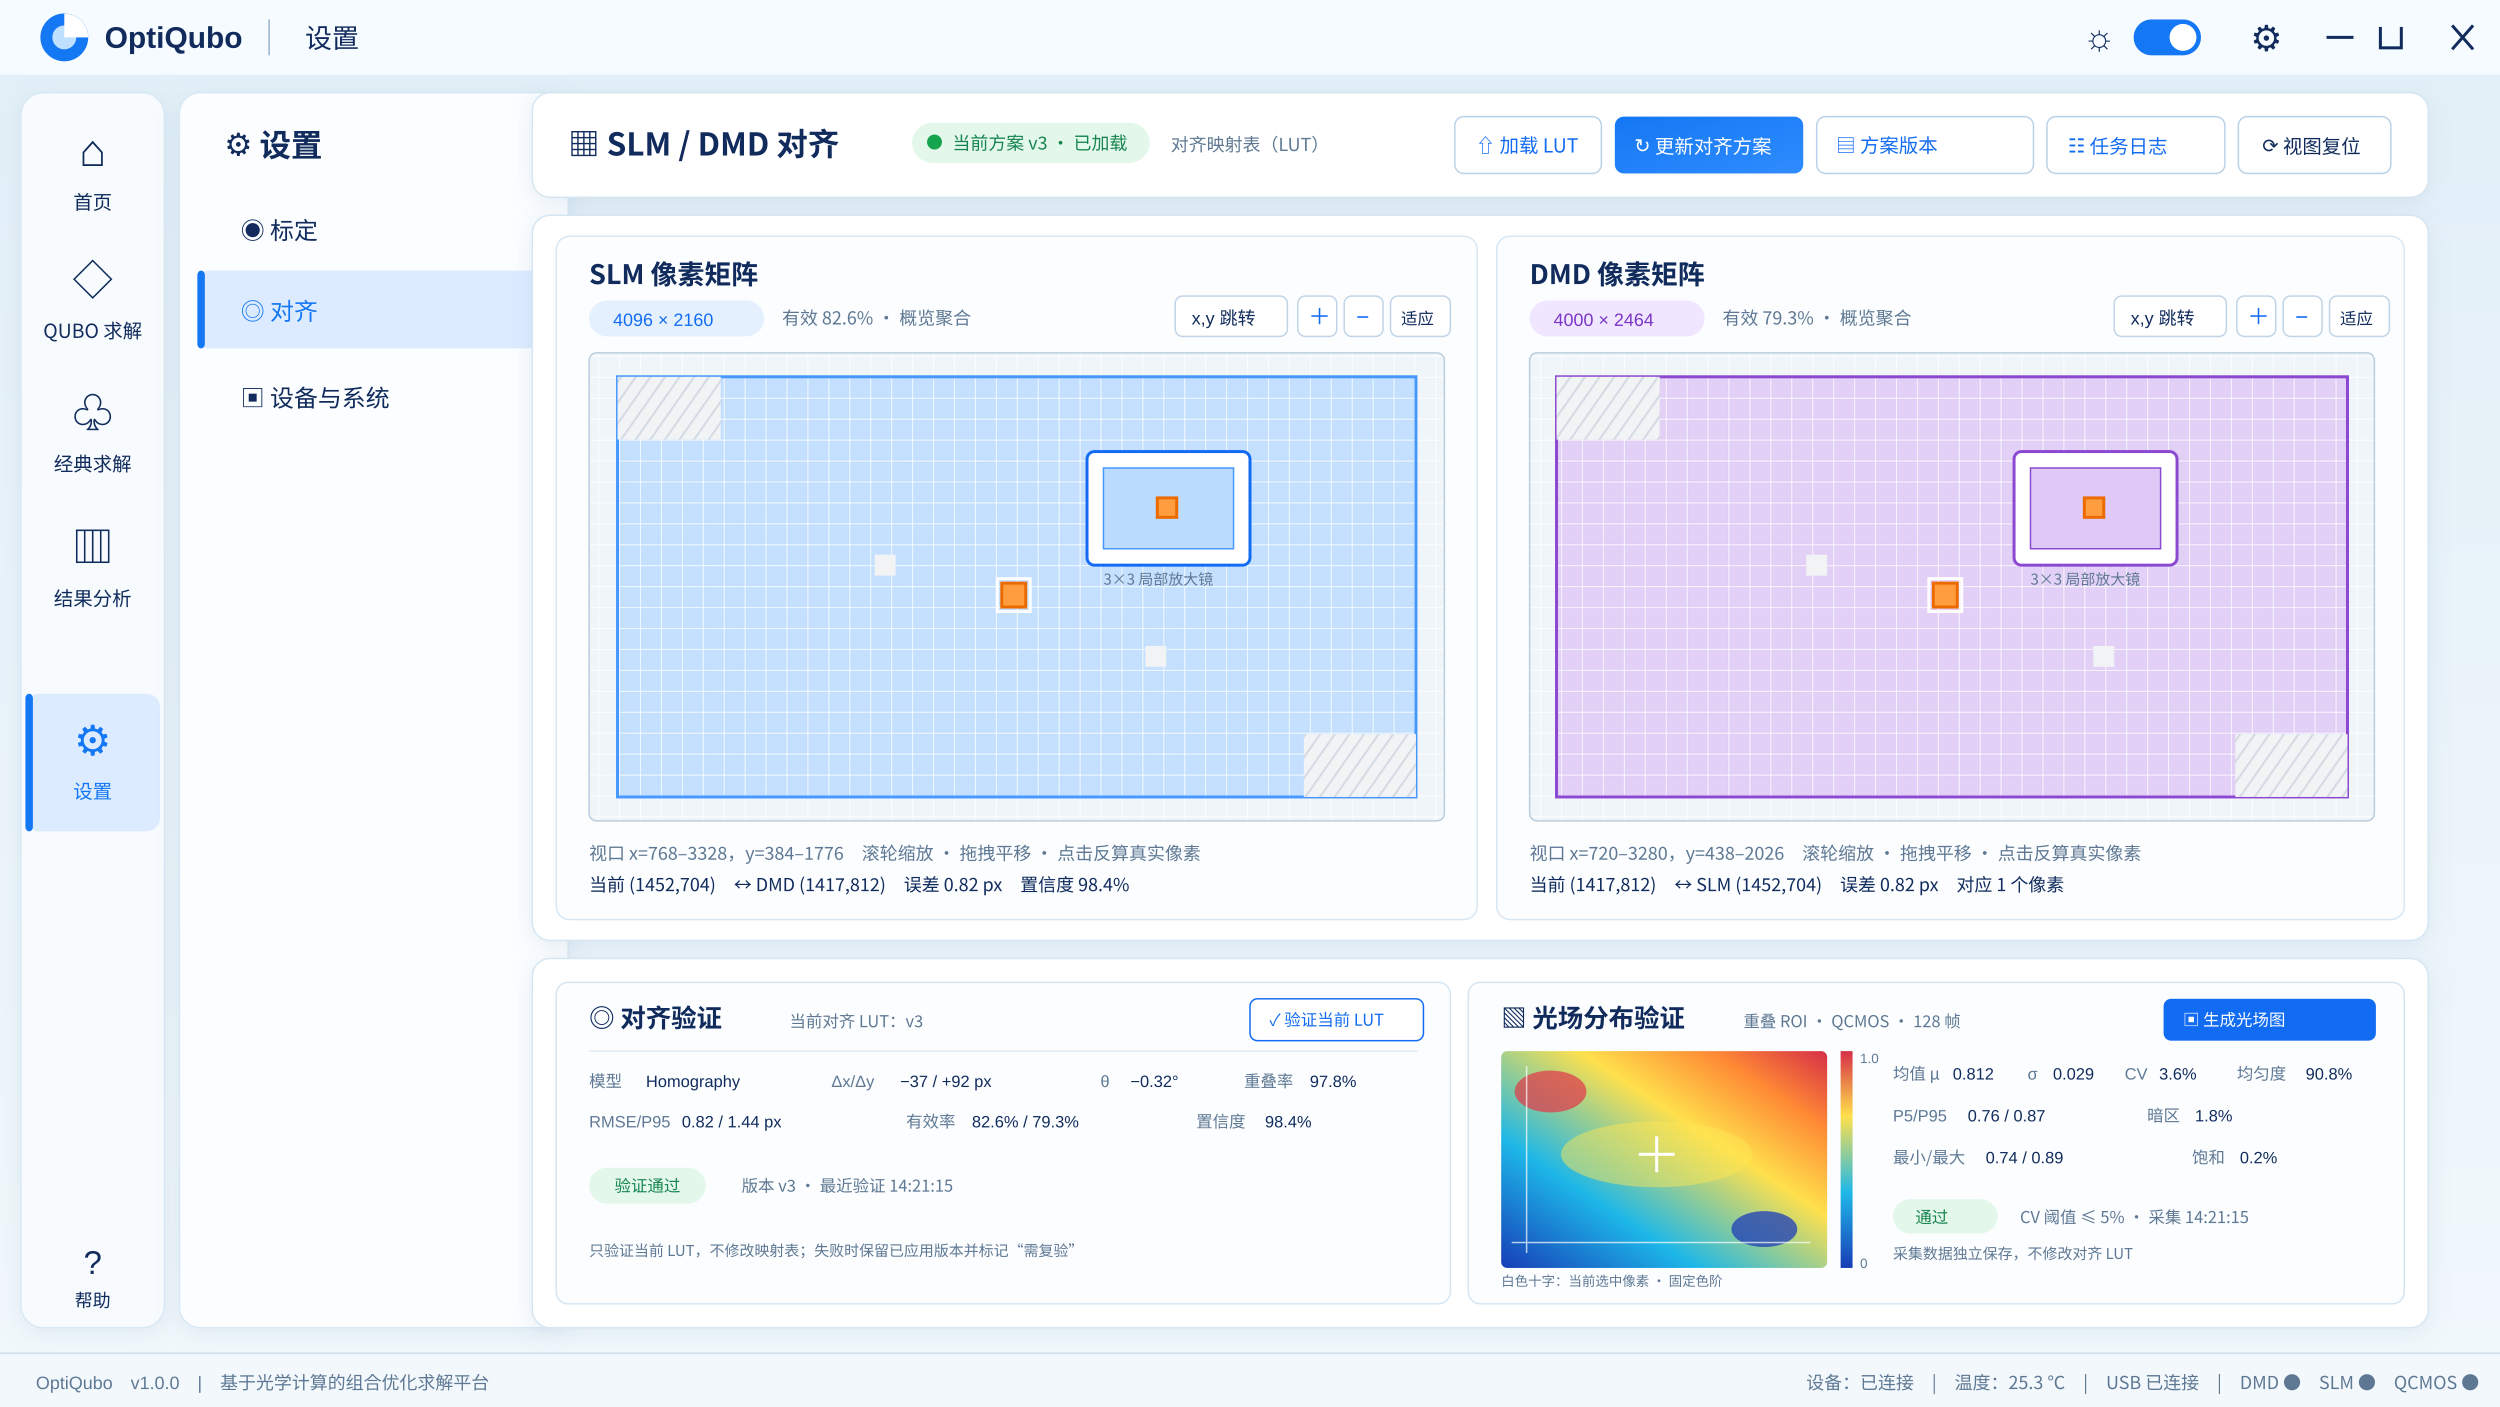
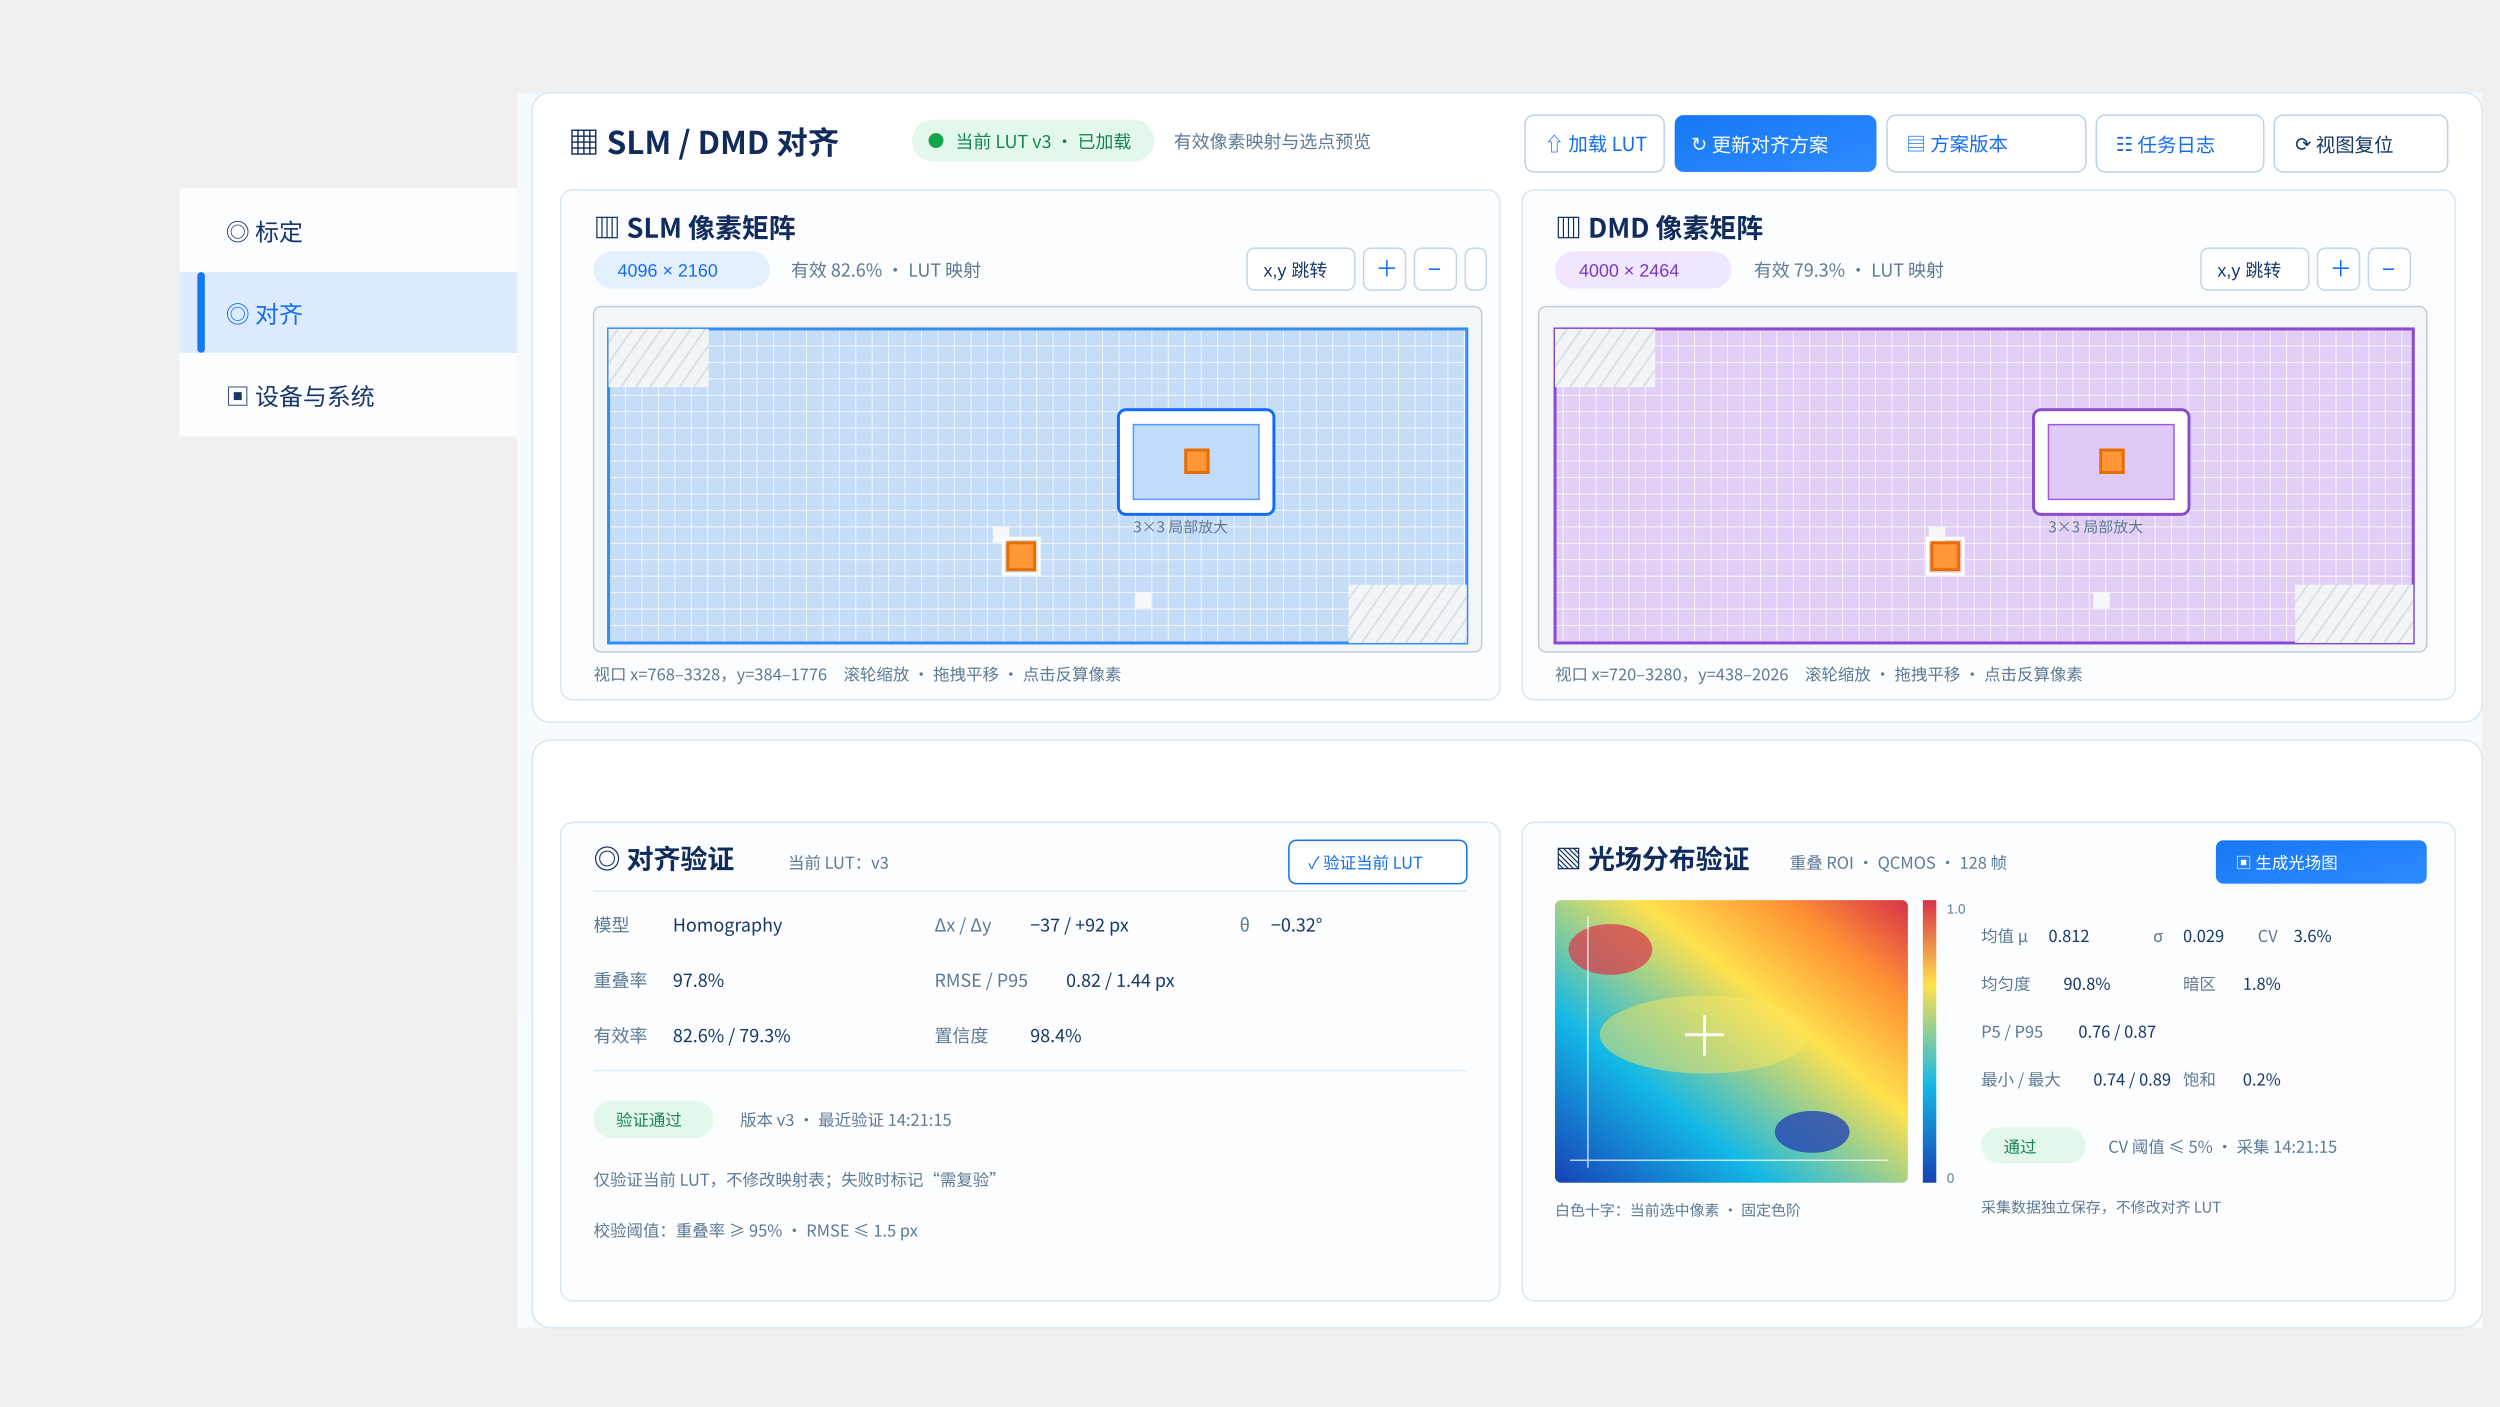
<svg xmlns="http://www.w3.org/2000/svg" width="1672" height="941" viewBox="0 0 1672 941">
  <defs>
-     <linearGradient id="page" x1="0" y1="0" x2="0" y2="1">
-       <stop offset="0" stop-color="#e2eff8" />
-       <stop offset="1" stop-color="#f2f8fc" />
+     <linearGradient id="mainBg" x1="0" y1="0" x2="0" y2="1">
+       <stop offset="0" stop-color="#f4faff" />
+       <stop offset="1" stop-color="#f8fcff" />
    </linearGradient>
-     <linearGradient id="primary" x1="0" y1="0" x2="1" y2="1">
-       <stop stop-color="#1477f3" />
-       <stop offset="1" stop-color="#2f8cff" />
+     <linearGradient id="blueBtn" x1="0" y1="0" x2="1" y2="1">
+       <stop offset="0" stop-color="#1778f4" />
+       <stop offset="1" stop-color="#2d8bff" />
    </linearGradient>
    <linearGradient id="heat" x1="0" y1="1" x2="1" y2="0">
-       <stop offset="0" stop-color="#173db7" />
-       <stop offset=".3" stop-color="#1db7e8" />
-       <stop offset=".62" stop-color="#ffe04c" />
-       <stop offset=".82" stop-color="#ff8a34" />
-       <stop offset="1" stop-color="#d62f47" />
+       <stop offset="0" stop-color="#1641b7" />
+       <stop offset=".30" stop-color="#13b8e6" />
+       <stop offset=".62" stop-color="#ffe14d" />
+       <stop offset=".82" stop-color="#ff9234" />
+       <stop offset="1" stop-color="#d83249" />
    </linearGradient>
-     <linearGradient id="bar" x1="0" y1="1" x2="0" y2="0">
-       <stop stop-color="#173db7" />
-       <stop offset=".35" stop-color="#20b8e9" />
-       <stop offset=".7" stop-color="#ffe04c" />
-       <stop offset="1" stop-color="#d62f47" />
+     <linearGradient id="heatBar" x1="0" y1="1" x2="0" y2="0">
+       <stop offset="0" stop-color="#1641b7" />
+       <stop offset=".35" stop-color="#16b9e5" />
+       <stop offset=".70" stop-color="#ffe14d" />
+       <stop offset="1" stop-color="#d83249" />
    </linearGradient>
-     <pattern id="grid" width="14" height="14" patternUnits="userSpaceOnUse">
-       <rect width="14" height="14" fill="#f0f5f9" />
-       <path d="M14 0H0V14" fill="none" stroke="#fff" stroke-width="1" />
+     <pattern id="slmGrid" width="11" height="11" patternUnits="userSpaceOnUse">
+       <rect width="11" height="11" fill="#c6ddf8" />
+       <path d="M11 0H0V11" fill="none" stroke="#f8fcff" stroke-width="1" />
    </pattern>
-     <pattern id="slmMask" width="14" height="14" patternUnits="userSpaceOnUse">
-       <rect width="14" height="14" fill="#bcdcff" />
-       <path d="M14 0H0V14" fill="none" stroke="#fff" stroke-width="1" />
-     </pattern>
-     <pattern id="dmdMask" width="14" height="14" patternUnits="userSpaceOnUse">
-       <rect width="14" height="14" fill="#dfc9f6" />
-       <path d="M14 0H0V14" fill="none" stroke="#fff" stroke-width="1" />
+     <pattern id="dmdGrid" width="11" height="11" patternUnits="userSpaceOnUse">
+       <rect width="11" height="11" fill="#e2cff5" />
+       <path d="M11 0H0V11" fill="none" stroke="#fffaff" stroke-width="1" />
    </pattern>
    <pattern id="invalid" width="8" height="8" patternUnits="userSpaceOnUse" patternTransform="rotate(35)">
-       <rect width="8" height="8" fill="#f1f3f5" />
-       <path d="M0 0V8" stroke="#d6dde5" stroke-width="3" />
+       <rect width="8" height="8" fill="#f2f4f6" />
+       <path d="M0 0V8" stroke="#d7dfe7" stroke-width="2.5" />
    </pattern>
-     <filter id="shadow" x="-15%" y="-15%" width="130%" height="140%">
-       <feDropShadow dx="0" dy="3" stdDeviation="7" flood-color="#89a9c3" flood-opacity=".18" />
-     </filter>
+     <clipPath id="sideClip">
+       <rect x="120" y="62" width="226" height="826" rx="13" />
+     </clipPath>
+     <clipPath id="slmClip">
+       <rect x="407" y="220" width="574" height="210" rx="2" />
+     </clipPath>
+     <clipPath id="dmdClip">
+       <rect x="1040" y="220" width="574" height="210" rx="2" />
+     </clipPath>
  </defs>
-   <rect width="1672" height="941" fill="url(#page)" />
-   <rect x="0" y="0" width="1672" height="50" fill="#f6fbff" />
-   <circle cx="43" cy="25" r="16" fill="#1477f3" />
-   <circle cx="43" cy="25" r="8" fill="#bfe1ff" />
-   <path d="M43 9A16 16 0 0 1 59 25H43Z" fill="#fff" />
-   <text x="70" y="32" font-family="Arial,sans-serif" font-size="20" font-weight="700" fill="#102b5c">OptiQubo</text>
-   <path d="M180 13v24" stroke="#9bb4cc" />
-   <text x="204" y="32" font-family="Arial,'Noto Sans SC Thin',sans-serif" font-size="18" fill="#102b5c">设置</text>
-   <text x="1393" y="33" font-family="Arial,sans-serif" font-size="24" fill="#102b5c">☼</text>
-   <rect x="1427" y="13" width="45" height="24" rx="12" fill="#1477f3" />
-   <circle cx="1460" cy="25" r="9" fill="#fff" />
-   <text x="1505" y="34" font-family="Arial,sans-serif" font-size="24" fill="#102b5c">⚙</text>
-   <path d="M1556 25h18M1592 18v14h14V18M1640 17l14 16M1654 17l-14 16" stroke="#102b5c" stroke-width="2" fill="none" />
-   <rect x="14" y="62" width="96" height="826" rx="15" fill="#f7fbfe" stroke="#d8e8f4" filter="url(#shadow)" />
-   <g font-family="'Noto Sans SC Thin','Microsoft YaHei','Noto Sans CJK SC',Arial,sans-serif" text-anchor="middle" fill="#102b5c">
-     <text x="62" y="111" font-size="30">⌂</text>
-     <text x="62" y="140" font-size="13">首页</text>
-     <text x="62" y="197" font-size="27">◇</text>
-     <text x="62" y="226" font-size="13">QUBO 求解</text>
-     <text x="62" y="286" font-size="28">♧</text>
-     <text x="62" y="315" font-size="13">经典求解</text>
-     <text x="62" y="376" font-size="28">▥</text>
-     <text x="62" y="405" font-size="13">结果分析</text>
+   <rect x="346" y="62" width="1314" height="826" fill="url(#mainBg)" />
+   <g clip-path="url(#sideClip)" font-family="'Noto Sans SC Thin','Microsoft YaHei','Noto Sans CJK SC',Arial,sans-serif">
+     <rect x="120" y="126" width="226" height="56" fill="#fbfdff" />
+     <text x="151" y="161" font-size="16" fill="#173768">◎  标定</text>
+     <rect x="120" y="182" width="226" height="54" fill="#dcebff" />
+     <rect x="132" y="182" width="5" height="54" rx="2.5" fill="#1477f3" />
+     <text x="151" y="216" font-size="16" fill="#126cf3">◎  对齐</text>
+     <rect x="120" y="236" width="226" height="56" fill="#fbfdff" />
+     <text x="151" y="271" font-size="16" fill="#173768">▣  设备与系统</text>
  </g>
-   <rect x="17" y="464" width="90" height="92" rx="9" fill="#dcebff" />
-   <rect x="17" y="464" width="5" height="92" rx="3" fill="#1477f3" />
-   <text x="62" y="505" text-anchor="middle" font-family="Arial,sans-serif" font-size="28" fill="#1477f3">⚙</text>
-   <text x="62" y="534" text-anchor="middle" font-family="'Noto Sans SC Thin','Microsoft YaHei','Noto Sans CJK SC',Arial,sans-serif" font-size="13" fill="#1477f3">设置</text>
-   <text x="62" y="852" text-anchor="middle" font-family="Arial,sans-serif" font-size="22" fill="#102b5c">?</text>
-   <text x="62" y="874" text-anchor="middle" font-family="'Noto Sans SC Thin','Microsoft YaHei','Noto Sans CJK SC',Arial,sans-serif" font-size="12" fill="#102b5c">帮助</text>
-   <rect x="120" y="62" width="260" height="826" rx="14" fill="#fbfdff" stroke="#d8e8f4" filter="url(#shadow)" />
-   <text x="150" y="104" font-family="'Noto Sans SC Thin','Microsoft YaHei','Noto Sans CJK SC',Arial,sans-serif" font-size="21" font-weight="700" fill="#102b5c">⚙  设置</text>
-   <text x="161" y="160" font-family="'Noto Sans SC Thin','Microsoft YaHei','Noto Sans CJK SC',Arial,sans-serif" font-size="16" fill="#102b5c">◉  标定</text>
-   <rect x="132" y="181" width="236" height="52" rx="8" fill="#dcebff" />
-   <rect x="132" y="181" width="5" height="52" rx="3" fill="#1477f3" />
-   <text x="161" y="214" font-family="'Noto Sans SC Thin','Microsoft YaHei','Noto Sans CJK SC',Arial,sans-serif" font-size="16" fill="#1477f3">◎  对齐</text>
-   <text x="161" y="272" font-family="'Noto Sans SC Thin','Microsoft YaHei','Noto Sans CJK SC',Arial,sans-serif" font-size="16" fill="#102b5c">▣  设备与系统</text>
-   <g transform="translate(-34,0)">
-     <rect x="390" y="62" width="1268" height="70" rx="12" fill="#fff" stroke="#d5e6f2" filter="url(#shadow)" />
-     <text x="414" y="104" font-family="'Noto Sans SC Thin','Microsoft YaHei','Noto Sans CJK SC',Arial,sans-serif" font-size="21" font-weight="700" fill="#102b5c">▦  SLM / DMD 对齐</text>
-     <rect x="644" y="82" width="159" height="27" rx="14" fill="#e3f8eb" />
-     <circle cx="659" cy="95" r="5" fill="#14a44d" />
-     <text x="671" y="100" font-family="'Noto Sans SC Thin','Microsoft YaHei','Noto Sans CJK SC',Arial,sans-serif" font-size="12" fill="#16844e">当前方案 v3 · 已加载</text>
-     <text x="817" y="101" font-family="'Noto Sans SC Thin','Microsoft YaHei','Noto Sans CJK SC',Arial,sans-serif" font-size="12" fill="#5e7893">对齐映射表（LUT）</text>
-     <rect x="1007" y="78" width="98" height="38" rx="6" fill="#fff" stroke="#b9d2e9" />
-     <text x="1021" y="102" font-family="'Noto Sans SC Thin','Microsoft YaHei','Noto Sans CJK SC',Arial,sans-serif" font-size="13" fill="#126cf3">⇧  加载 LUT</text>
-     <rect x="1114" y="78" width="126" height="38" rx="6" fill="url(#primary)" />
-     <text x="1127" y="102" font-family="'Noto Sans SC Thin','Microsoft YaHei','Noto Sans CJK SC',Arial,sans-serif" font-size="13" fill="#fff">↻  更新对齐方案</text>
-     <rect x="1249" y="78" width="145" height="38" rx="6" fill="#fff" stroke="#b9d2e9" />
-     <text x="1262" y="102" font-family="'Noto Sans SC Thin','Microsoft YaHei','Noto Sans CJK SC',Arial,sans-serif" font-size="13" fill="#126cf3">▤  方案版本</text>
-     <rect x="1403" y="78" width="119" height="38" rx="6" fill="#fff" stroke="#b9d2e9" />
-     <text x="1417" y="102" font-family="'Noto Sans SC Thin','Microsoft YaHei','Noto Sans CJK SC',Arial,sans-serif" font-size="13" fill="#126cf3">☷  任务日志</text>
-     <rect x="1531" y="78" width="102" height="38" rx="6" fill="#fff" stroke="#b9d2e9" />
-     <text x="1547" y="102" font-family="'Noto Sans SC Thin','Microsoft YaHei','Noto Sans CJK SC',Arial,sans-serif" font-size="13" fill="#102b5c">⟳  视图复位</text>
-     <rect x="390" y="144" width="1268" height="485" rx="12" fill="#fff" stroke="#d5e6f2" filter="url(#shadow)" />
-     <rect x="406" y="158" width="616" height="457" rx="9" fill="#fbfdff" stroke="#d8e7f2" />
-     <text x="428" y="190" font-family="'Noto Sans SC Thin','Microsoft YaHei','Noto Sans CJK SC',Arial,sans-serif" font-size="18" font-weight="700" fill="#102b5c">SLM 像素矩阵</text>
-     <rect x="428" y="201" width="117" height="24" rx="12" fill="#e5f0ff" />
-     <text x="444" y="218" font-family="Arial,sans-serif" font-size="12" fill="#126cf3">4096 × 2160</text>
-     <text x="557" y="217" font-family="'Noto Sans SC Thin','Microsoft YaHei','Noto Sans CJK SC',Arial,sans-serif" font-size="12" fill="#5e7893">有效 82.6% · 概览聚合</text>
-     <rect x="820" y="198" width="75" height="27" rx="5" fill="#fff" stroke="#c0d4e6" />
-     <text x="831" y="217" font-family="Arial,sans-serif" font-size="12" fill="#102b5c">x,y 跳转</text>
-     <rect x="902" y="198" width="26" height="27" rx="5" fill="#fff" stroke="#c0d4e6" />
-     <text x="909" y="217" font-family="Arial,sans-serif" font-size="15" fill="#126cf3">＋</text>
-     <rect x="933" y="198" width="26" height="27" rx="5" fill="#fff" stroke="#c0d4e6" />
-     <text x="941" y="217" font-family="Arial,sans-serif" font-size="15" fill="#126cf3">−</text>
-     <rect x="964" y="198" width="40" height="27" rx="5" fill="#fff" stroke="#c0d4e6" />
-     <text x="971" y="217" font-family="'Noto Sans SC Thin','Microsoft YaHei','Noto Sans CJK SC',Arial,sans-serif" font-size="11" fill="#102b5c">适应</text>
-     <rect x="428" y="236" width="572" height="313" rx="5" fill="url(#grid)" stroke="#b9cddd" />
-     <path d="M447 252H981V533H447Z" fill="url(#slmMask)" opacity=".84" />
-     <path d="M447 252H981V533H447Z" fill="none" stroke="#4698ff" stroke-width="2" />
-     <rect x="447" y="252" width="69" height="42" fill="url(#invalid)" />
-     <rect x="906" y="491" width="75" height="42" fill="url(#invalid)" />
-     <rect x="619" y="371" width="14" height="14" fill="#f1f3f5" />
-     <rect x="800" y="432" width="14" height="14" fill="#f1f3f5" />
-     <rect x="704" y="390" width="16" height="16" fill="#ff9d3f" stroke="#ec6b00" stroke-width="2" />
-     <rect x="701" y="387" width="22" height="22" fill="none" stroke="#fff" stroke-width="2" />
-     <rect x="761" y="302" width="109" height="76" rx="5" fill="#fff" stroke="#126cf3" stroke-width="2" />
-     <rect x="772" y="313" width="87" height="54" fill="#bcdcff" />
-     <path d="M772 313h87v54h-87z" fill="none" stroke="#4698ff" />
-     <rect x="808" y="333" width="13" height="13" fill="#ff9d3f" stroke="#ec6b00" stroke-width="2" />
-     <text x="772" y="391" font-family="'Noto Sans SC Thin','Microsoft YaHei','Noto Sans CJK SC',Arial,sans-serif" font-size="10" fill="#5e7893">3×3 局部放大镜</text>
-     <text x="428" y="575" font-family="'Noto Sans SC Thin','Microsoft YaHei','Noto Sans CJK SC',Arial,sans-serif" font-size="12" fill="#5e7893">视口 x=768–3328，y=384–1776　滚轮缩放 · 拖拽平移 · 点击反算真实像素</text>
-     <text x="428" y="596" font-family="'Noto Sans SC Thin','Microsoft YaHei','Noto Sans CJK SC',Arial,sans-serif" font-size="12" fill="#102b5c">当前 (1452,704)　↔ DMD (1417,812)　误差 0.82 px　置信度 98.4%</text>
-     <rect x="1035" y="158" width="607" height="457" rx="9" fill="#fbfdff" stroke="#d8e7f2" />
-     <text x="1057" y="190" font-family="'Noto Sans SC Thin','Microsoft YaHei','Noto Sans CJK SC',Arial,sans-serif" font-size="18" font-weight="700" fill="#102b5c">DMD 像素矩阵</text>
-     <rect x="1057" y="201" width="117" height="24" rx="12" fill="#f0e6ff" />
-     <text x="1073" y="218" font-family="Arial,sans-serif" font-size="12" fill="#7a35c6">4000 × 2464</text>
-     <text x="1186" y="217" font-family="'Noto Sans SC Thin','Microsoft YaHei','Noto Sans CJK SC',Arial,sans-serif" font-size="12" fill="#5e7893">有效 79.3% · 概览聚合</text>
-     <rect x="1448" y="198" width="75" height="27" rx="5" fill="#fff" stroke="#c0d4e6" />
-     <text x="1459" y="217" font-family="Arial,sans-serif" font-size="12" fill="#102b5c">x,y 跳转</text>
-     <rect x="1530" y="198" width="26" height="27" rx="5" fill="#fff" stroke="#c0d4e6" />
-     <text x="1537" y="217" font-family="Arial,sans-serif" font-size="15" fill="#126cf3">＋</text>
-     <rect x="1561" y="198" width="26" height="27" rx="5" fill="#fff" stroke="#c0d4e6" />
-     <text x="1569" y="217" font-family="Arial,sans-serif" font-size="15" fill="#126cf3">−</text>
-     <rect x="1592" y="198" width="40" height="27" rx="5" fill="#fff" stroke="#c0d4e6" />
-     <text x="1599" y="217" font-family="'Noto Sans SC Thin','Microsoft YaHei','Noto Sans CJK SC',Arial,sans-serif" font-size="11" fill="#102b5c">适应</text>
-     <rect x="1057" y="236" width="565" height="313" rx="5" fill="url(#grid)" stroke="#b9cddd" />
-     <path d="M1075 252H1604V533H1075Z" fill="url(#dmdMask)" opacity=".85" />
-     <path d="M1075 252H1604V533H1075Z" fill="none" stroke="#8b48d1" stroke-width="2" />
-     <rect x="1075" y="252" width="69" height="42" fill="url(#invalid)" />
-     <rect x="1529" y="491" width="75" height="42" fill="url(#invalid)" />
-     <rect x="1242" y="371" width="14" height="14" fill="#f1f3f5" />
-     <rect x="1434" y="432" width="14" height="14" fill="#f1f3f5" />
-     <rect x="1327" y="390" width="16" height="16" fill="#ff9d3f" stroke="#ec6b00" stroke-width="2" />
-     <rect x="1324" y="387" width="22" height="22" fill="none" stroke="#fff" stroke-width="2" />
-     <rect x="1381" y="302" width="109" height="76" rx="5" fill="#fff" stroke="#8b48d1" stroke-width="2" />
-     <rect x="1392" y="313" width="87" height="54" fill="#dfc9f6" />
-     <path d="M1392 313h87v54h-87z" fill="none" stroke="#8b48d1" />
-     <rect x="1428" y="333" width="13" height="13" fill="#ff9d3f" stroke="#ec6b00" stroke-width="2" />
-     <text x="1392" y="391" font-family="'Noto Sans SC Thin','Microsoft YaHei','Noto Sans CJK SC',Arial,sans-serif" font-size="10" fill="#5e7893">3×3 局部放大镜</text>
-     <text x="1057" y="575" font-family="'Noto Sans SC Thin','Microsoft YaHei','Noto Sans CJK SC',Arial,sans-serif" font-size="12" fill="#5e7893">视口 x=720–3280，y=438–2026　滚轮缩放 · 拖拽平移 · 点击反算真实像素</text>
-     <text x="1057" y="596" font-family="'Noto Sans SC Thin','Microsoft YaHei','Noto Sans CJK SC',Arial,sans-serif" font-size="12" fill="#102b5c">当前 (1417,812)　↔ SLM (1452,704)　误差 0.82 px　对应 1 个像素</text>
-     <rect x="390" y="641" width="1268" height="247" rx="12" fill="#fff" stroke="#d5e6f2" filter="url(#shadow)" />
-     <rect x="406" y="657" width="598" height="215" rx="8" fill="#fbfdff" stroke="#d5e6f2" />
-     <text x="428" y="687" font-family="'Noto Sans SC Thin','Microsoft YaHei','Noto Sans CJK SC',Arial,sans-serif" font-size="17" font-weight="700" fill="#102b5c">◎  对齐验证</text>
-     <text x="562" y="687" font-family="'Noto Sans SC Thin','Microsoft YaHei','Noto Sans CJK SC',Arial,sans-serif" font-size="11" fill="#5e7893">当前对齐 LUT：v3</text>
-     <rect x="870" y="668" width="116" height="28" rx="5" fill="#fff" stroke="#126cf3" />
-     <text x="883" y="686" font-family="'Noto Sans SC Thin','Microsoft YaHei','Noto Sans CJK SC',Arial,sans-serif" font-size="11" fill="#126cf3">✓  验证当前 LUT</text>
-     <path d="M428 703H982" stroke="#deebf4" />
-     <text x="428" y="727" font-family="'Noto Sans SC Thin','Microsoft YaHei','Noto Sans CJK SC',Arial,sans-serif" font-size="11" fill="#5e7893">模型</text>
-     <text x="466" y="727" font-family="Arial,sans-serif" font-size="11" fill="#102b5c">Homography</text>
-     <text x="590" y="727" font-family="Arial,sans-serif" font-size="11" fill="#5e7893">Δx/Δy</text>
-     <text x="636" y="727" font-family="Arial,sans-serif" font-size="11" fill="#102b5c">−37 / +92 px</text>
-     <text x="770" y="727" font-family="Arial,sans-serif" font-size="11" fill="#5e7893">θ</text>
-     <text x="790" y="727" font-family="Arial,sans-serif" font-size="11" fill="#102b5c">−0.32°</text>
-     <text x="866" y="727" font-family="'Noto Sans SC Thin','Microsoft YaHei','Noto Sans CJK SC',Arial,sans-serif" font-size="11" fill="#5e7893">重叠率</text>
-     <text x="910" y="727" font-family="Arial,sans-serif" font-size="11" fill="#102b5c">97.8%</text>
-     <text x="428" y="754" font-family="Arial,sans-serif" font-size="11" fill="#5e7893">RMSE/P95</text>
-     <text x="490" y="754" font-family="Arial,sans-serif" font-size="11" fill="#102b5c">0.82 / 1.44 px</text>
-     <text x="640" y="754" font-family="'Noto Sans SC Thin','Microsoft YaHei','Noto Sans CJK SC',Arial,sans-serif" font-size="11" fill="#5e7893">有效率</text>
-     <text x="684" y="754" font-family="Arial,sans-serif" font-size="11" fill="#102b5c">82.6% / 79.3%</text>
-     <text x="834" y="754" font-family="'Noto Sans SC Thin','Microsoft YaHei','Noto Sans CJK SC',Arial,sans-serif" font-size="11" fill="#5e7893">置信度</text>
-     <text x="880" y="754" font-family="Arial,sans-serif" font-size="11" fill="#102b5c">98.4%</text>
-     <rect x="428" y="781" width="78" height="24" rx="12" fill="#e3f8eb" />
-     <text x="445" y="797" font-family="'Noto Sans SC Thin','Microsoft YaHei','Noto Sans CJK SC',Arial,sans-serif" font-size="11" fill="#16844e">验证通过</text>
-     <text x="530" y="797" font-family="'Noto Sans SC Thin','Microsoft YaHei','Noto Sans CJK SC',Arial,sans-serif" font-size="11" fill="#5e7893">版本 v3 · 最近验证 14:21:15</text>
-     <text x="428" y="840" font-family="'Noto Sans SC Thin','Microsoft YaHei','Noto Sans CJK SC',Arial,sans-serif" font-size="10" fill="#5e7893">只验证当前 LUT，不修改映射表；失败时保留已应用版本并标记“需复验”</text>
-     <rect x="1016" y="657" width="626" height="215" rx="8" fill="#fbfdff" stroke="#d5e6f2" />
-     <text x="1038" y="687" font-family="'Noto Sans SC Thin','Microsoft YaHei','Noto Sans CJK SC',Arial,sans-serif" font-size="17" font-weight="700" fill="#102b5c">▧  光场分布验证</text>
-     <text x="1200" y="687" font-family="'Noto Sans SC Thin','Microsoft YaHei','Noto Sans CJK SC',Arial,sans-serif" font-size="11" fill="#5e7893">重叠 ROI · QCMOS · 128 帧</text>
-     <rect x="1481" y="668" width="142" height="28" rx="5" fill="#126cf3" />
-     <text x="1494" y="686" font-family="'Noto Sans SC Thin','Microsoft YaHei','Noto Sans CJK SC',Arial,sans-serif" font-size="11" fill="#fff">▣  生成光场图</text>
-     <rect x="1038" y="703" width="218" height="145" rx="4" fill="url(#heat)" />
-     <ellipse cx="1142" cy="772" rx="64" ry="22" fill="#ffe654" opacity=".48" />
-     <ellipse cx="1071" cy="730" rx="24" ry="14" fill="#e03a49" opacity=".72" />
-     <ellipse cx="1214" cy="822" rx="22" ry="12" fill="#203fb8" opacity=".76" />
-     <path d="M1045 831H1245M1055 713V838" stroke="#fff" opacity=".7" />
-     <path d="M1142 760v24M1130 772h24" stroke="#fff" stroke-width="2" />
-     <rect x="1265" y="703" width="8" height="145" fill="url(#bar)" />
-     <text x="1278" y="711" font-family="Arial,sans-serif" font-size="9" fill="#5e7893">1.0</text>
-     <text x="1278" y="848" font-family="Arial,sans-serif" font-size="9" fill="#5e7893">0</text>
-     <text x="1038" y="860" font-family="'Noto Sans SC Thin','Microsoft YaHei','Noto Sans CJK SC',Arial,sans-serif" font-size="9" fill="#5e7893">白色十字：当前选中像素 · 固定色阶</text>
-     <text x="1300" y="722" font-family="'Noto Sans SC Thin','Microsoft YaHei','Noto Sans CJK SC',Arial,sans-serif" font-size="11" fill="#5e7893">均值 μ</text>
-     <text x="1340" y="722" font-family="Arial,sans-serif" font-size="11" fill="#102b5c">0.812</text>
-     <text x="1390" y="722" font-family="Arial,sans-serif" font-size="11" fill="#5e7893">σ</text>
-     <text x="1407" y="722" font-family="Arial,sans-serif" font-size="11" fill="#102b5c">0.029</text>
-     <text x="1455" y="722" font-family="Arial,sans-serif" font-size="11" fill="#5e7893">CV</text>
-     <text x="1478" y="722" font-family="Arial,sans-serif" font-size="11" fill="#102b5c">3.6%</text>
-     <text x="1530" y="722" font-family="'Noto Sans SC Thin','Microsoft YaHei','Noto Sans CJK SC',Arial,sans-serif" font-size="11" fill="#5e7893">均匀度</text>
-     <text x="1576" y="722" font-family="Arial,sans-serif" font-size="11" fill="#102b5c">90.8%</text>
-     <text x="1300" y="750" font-family="Arial,sans-serif" font-size="11" fill="#5e7893">P5/P95</text>
-     <text x="1350" y="750" font-family="Arial,sans-serif" font-size="11" fill="#102b5c">0.76 / 0.87</text>
-     <text x="1470" y="750" font-family="'Noto Sans SC Thin','Microsoft YaHei','Noto Sans CJK SC',Arial,sans-serif" font-size="11" fill="#5e7893">暗区</text>
-     <text x="1502" y="750" font-family="Arial,sans-serif" font-size="11" fill="#102b5c">1.8%</text>
-     <text x="1300" y="778" font-family="'Noto Sans SC Thin','Microsoft YaHei','Noto Sans CJK SC',Arial,sans-serif" font-size="11" fill="#5e7893">最小/最大</text>
-     <text x="1362" y="778" font-family="Arial,sans-serif" font-size="11" fill="#102b5c">0.74 / 0.89</text>
-     <text x="1500" y="778" font-family="'Noto Sans SC Thin','Microsoft YaHei','Noto Sans CJK SC',Arial,sans-serif" font-size="11" fill="#5e7893">饱和</text>
-     <text x="1532" y="778" font-family="Arial,sans-serif" font-size="11" fill="#102b5c">0.2%</text>
-     <rect x="1300" y="802" width="70" height="23" rx="12" fill="#e3f8eb" />
-     <text x="1315" y="818" font-family="'Noto Sans SC Thin','Microsoft YaHei','Noto Sans CJK SC',Arial,sans-serif" font-size="11" fill="#16844e">通过</text>
-     <text x="1385" y="818" font-family="'Noto Sans SC Thin','Microsoft YaHei','Noto Sans CJK SC',Arial,sans-serif" font-size="11" fill="#5e7893">CV 阈值 ≤ 5% · 采集 14:21:15</text>
-     <text x="1300" y="842" font-family="'Noto Sans SC Thin','Microsoft YaHei','Noto Sans CJK SC',Arial,sans-serif" font-size="10" fill="#5e7893">采集数据独立保存，不修改对齐 LUT</text>
+   <rect x="356" y="62" width="1304" height="421" rx="12" fill="#fff" stroke="#d7e7f2" />
+   <text x="380" y="103" font-family="'Noto Sans SC Thin','Microsoft YaHei','Noto Sans CJK SC',Arial,sans-serif" font-size="21" font-weight="700" fill="#102b5c">▦  SLM / DMD 对齐</text>
+   <rect x="610" y="80" width="162" height="28" rx="14" fill="#e3f8eb" />
+   <circle cx="626" cy="94" r="5" fill="#14a44d" />
+   <text x="639" y="99" font-family="'Noto Sans SC Thin','Microsoft YaHei','Noto Sans CJK SC',Arial,sans-serif" font-size="12" fill="#16844e">当前 LUT v3 · 已加载</text>
+   <text x="785" y="99" font-family="'Noto Sans SC Thin','Microsoft YaHei','Noto Sans CJK SC',Arial,sans-serif" font-size="12" fill="#5e7893">有效像素映射与选点预览</text>
+   <rect x="1020" y="77" width="93" height="38" rx="6" fill="#fff" stroke="#b9d2e9" />
+   <text x="1033" y="101" font-family="'Noto Sans SC Thin','Microsoft YaHei','Noto Sans CJK SC',Arial,sans-serif" font-size="13" fill="#126cf3">⇧  加载 LUT</text>
+   <rect x="1120" y="77" width="135" height="38" rx="6" fill="url(#blueBtn)" />
+   <text x="1131" y="101" font-family="'Noto Sans SC Thin','Microsoft YaHei','Noto Sans CJK SC',Arial,sans-serif" font-size="13" fill="#fff">↻  更新对齐方案</text>
+   <rect x="1262" y="77" width="133" height="38" rx="6" fill="#fff" stroke="#b9d2e9" />
+   <text x="1275" y="101" font-family="'Noto Sans SC Thin','Microsoft YaHei','Noto Sans CJK SC',Arial,sans-serif" font-size="13" fill="#126cf3">▤  方案版本</text>
+   <rect x="1402" y="77" width="112" height="38" rx="6" fill="#fff" stroke="#b9d2e9" />
+   <text x="1415" y="101" font-family="'Noto Sans SC Thin','Microsoft YaHei','Noto Sans CJK SC',Arial,sans-serif" font-size="13" fill="#126cf3">☷  任务日志</text>
+   <rect x="1521" y="77" width="116" height="38" rx="6" fill="#fff" stroke="#b9d2e9" />
+   <text x="1535" y="101" font-family="'Noto Sans SC Thin','Microsoft YaHei','Noto Sans CJK SC',Arial,sans-serif" font-size="13" fill="#173768">⟳  视图复位</text>
+   <rect x="375" y="127" width="628" height="341" rx="8" fill="#fbfdff" stroke="#d7e7f2" />
+   <text x="397" y="159" font-family="'Noto Sans SC Thin','Microsoft YaHei','Noto Sans CJK SC',Arial,sans-serif" font-size="18" font-weight="700" fill="#102b5c">▥  SLM 像素矩阵</text>
+   <rect x="397" y="168" width="118" height="25" rx="13" fill="#e5f0ff" />
+   <text x="413" y="185" font-family="Arial,sans-serif" font-size="12" fill="#126cf3">4096 × 2160</text>
+   <text x="529" y="185" font-family="'Noto Sans SC Thin','Microsoft YaHei','Noto Sans CJK SC',Arial,sans-serif" font-size="12" fill="#5e7893">有效 82.6% · LUT 映射</text>
+   <rect x="834" y="166" width="72" height="28" rx="5" fill="#fff" stroke="#c2d5e6" />
+   <text x="845" y="185" font-family="Arial,sans-serif" font-size="12" fill="#173768">x,y 跳转</text>
+   <rect x="912" y="166" width="28" height="28" rx="5" fill="#fff" stroke="#c2d5e6" />
+   <text x="920" y="185" font-family="Arial,sans-serif" font-size="15" fill="#126cf3">＋</text>
+   <rect x="946" y="166" width="28" height="28" rx="5" fill="#fff" stroke="#c2d5e6" />
+   <text x="955" y="185" font-family="Arial,sans-serif" font-size="15" fill="#126cf3">−</text>
+   <rect x="980" y="166" width="14" height="28" rx="5" fill="#fff" stroke="#c2d5e6" />
+   <rect x="397" y="205" width="594" height="231" rx="5" fill="#f2f6f9" stroke="#b9cddd" />
+   <rect x="407" y="220" width="574" height="210" fill="url(#slmGrid)" clip-path="url(#slmClip)" />
+   <path d="M407 220H981V430H407Z" fill="none" stroke="#338cf5" stroke-width="2" />
+   <rect x="407" y="220" width="67" height="39" fill="url(#invalid)" />
+   <rect x="902" y="391" width="79" height="39" fill="url(#invalid)" />
+   <g clip-path="url(#slmClip)">
+     <rect x="664" y="352" width="11" height="11" fill="#f7f8f9" />
+     <rect x="759" y="396" width="11" height="11" fill="#f7f8f9" />
+     <rect x="674" y="363" width="18" height="18" fill="#ff9637" stroke="#e86c00" stroke-width="2" />
+     <rect x="671" y="360" width="24" height="24" fill="none" stroke="#fff" stroke-width="2" />
+     <rect x="748" y="274" width="104" height="70" rx="5" fill="#fff" stroke="#126cf3" stroke-width="2" />
+     <rect x="758" y="284" width="84" height="50" fill="#c1dcfa" stroke="#4d9cff" />
+     <rect x="793" y="301" width="15" height="15" fill="#ff9637" stroke="#e86c00" stroke-width="2" />
  </g>
-   <path d="M0 905H1672" stroke="#cddfea" />
-   <text x="24" y="929" font-family="Arial,sans-serif" font-size="12" fill="#5e7893">OptiQubo　v1.0.0　|　基于光学计算的组合优化求解平台</text>
-   <text x="1208" y="929" font-family="'Noto Sans SC Thin','Microsoft YaHei','Noto Sans CJK SC',Arial,sans-serif" font-size="12" fill="#5e7893">设备：已连接　|　温度：25.3 ℃　|　USB 已连接　|　DMD ●　SLM ●　QCMOS ●</text>
+   <text x="758" y="356" font-family="'Noto Sans SC Thin','Microsoft YaHei','Noto Sans CJK SC',Arial,sans-serif" font-size="10" fill="#5e7893">3×3 局部放大</text>
+   <text x="397" y="455" font-family="'Noto Sans SC Thin','Microsoft YaHei','Noto Sans CJK SC',Arial,sans-serif" font-size="11" fill="#5e7893">视口 x=768–3328，y=384–1776　滚轮缩放 · 拖拽平移 · 点击反算像素</text>
+   <rect x="1018" y="127" width="624" height="341" rx="8" fill="#fbfdff" stroke="#d7e7f2" />
+   <text x="1040" y="159" font-family="'Noto Sans SC Thin','Microsoft YaHei','Noto Sans CJK SC',Arial,sans-serif" font-size="18" font-weight="700" fill="#102b5c">▥  DMD 像素矩阵</text>
+   <rect x="1040" y="168" width="118" height="25" rx="13" fill="#f0e6ff" />
+   <text x="1056" y="185" font-family="Arial,sans-serif" font-size="12" fill="#7a35c6">4000 × 2464</text>
+   <text x="1173" y="185" font-family="'Noto Sans SC Thin','Microsoft YaHei','Noto Sans CJK SC',Arial,sans-serif" font-size="12" fill="#5e7893">有效 79.3% · LUT 映射</text>
+   <rect x="1472" y="166" width="72" height="28" rx="5" fill="#fff" stroke="#c2d5e6" />
+   <text x="1483" y="185" font-family="Arial,sans-serif" font-size="12" fill="#173768">x,y 跳转</text>
+   <rect x="1550" y="166" width="28" height="28" rx="5" fill="#fff" stroke="#c2d5e6" />
+   <text x="1558" y="185" font-family="Arial,sans-serif" font-size="15" fill="#126cf3">＋</text>
+   <rect x="1584" y="166" width="28" height="28" rx="5" fill="#fff" stroke="#c2d5e6" />
+   <text x="1593" y="185" font-family="Arial,sans-serif" font-size="15" fill="#126cf3">−</text>
+   <rect x="1029" y="205" width="594" height="231" rx="5" fill="#f2f6f9" stroke="#b9cddd" />
+   <rect x="1040" y="220" width="574" height="210" fill="url(#dmdGrid)" clip-path="url(#dmdClip)" />
+   <path d="M1040 220H1614V430H1040Z" fill="none" stroke="#8a4bd0" stroke-width="2" />
+   <rect x="1040" y="220" width="67" height="39" fill="url(#invalid)" />
+   <rect x="1535" y="391" width="79" height="39" fill="url(#invalid)" />
+   <g clip-path="url(#dmdClip)">
+     <rect x="1290" y="352" width="11" height="11" fill="#f7f8f9" />
+     <rect x="1400" y="396" width="11" height="11" fill="#f7f8f9" />
+     <rect x="1292" y="363" width="18" height="18" fill="#ff9637" stroke="#e86c00" stroke-width="2" />
+     <rect x="1289" y="360" width="24" height="24" fill="none" stroke="#fff" stroke-width="2" />
+     <rect x="1360" y="274" width="104" height="70" rx="5" fill="#fff" stroke="#8a4bd0" stroke-width="2" />
+     <rect x="1370" y="284" width="84" height="50" fill="#dfc9f6" stroke="#9a5be0" />
+     <rect x="1405" y="301" width="15" height="15" fill="#ff9637" stroke="#e86c00" stroke-width="2" />
+   </g>
+   <text x="1370" y="356" font-family="'Noto Sans SC Thin','Microsoft YaHei','Noto Sans CJK SC',Arial,sans-serif" font-size="10" fill="#5e7893">3×3 局部放大</text>
+   <text x="1040" y="455" font-family="'Noto Sans SC Thin','Microsoft YaHei','Noto Sans CJK SC',Arial,sans-serif" font-size="11" fill="#5e7893">视口 x=720–3280，y=438–2026　滚轮缩放 · 拖拽平移 · 点击反算像素</text>
+   <rect x="356" y="495" width="1304" height="393" rx="12" fill="#fff" stroke="#d7e7f2" />
+   <rect x="375" y="550" width="628" height="320" rx="8" fill="#fbfdff" stroke="#d7e7f2" />
+   <text x="397" y="581" font-family="'Noto Sans SC Thin','Microsoft YaHei','Noto Sans CJK SC',Arial,sans-serif" font-size="18" font-weight="700" fill="#102b5c">◎  对齐验证</text>
+   <text x="527" y="581" font-family="'Noto Sans SC Thin','Microsoft YaHei','Noto Sans CJK SC',Arial,sans-serif" font-size="11" fill="#5e7893">当前 LUT：v3</text>
+   <rect x="862" y="562" width="119" height="29" rx="5" fill="#fff" stroke="#126cf3" />
+   <text x="875" y="581" font-family="'Noto Sans SC Thin','Microsoft YaHei','Noto Sans CJK SC',Arial,sans-serif" font-size="11" fill="#126cf3">✓  验证当前 LUT</text>
+   <path d="M397 596H981" stroke="#deebf4" />
+   <g font-family="'Noto Sans SC Thin','Microsoft YaHei','Noto Sans CJK SC',Arial,sans-serif" font-size="12">
+     <text x="397" y="623" fill="#5e7893">模型</text>
+     <text x="450" y="623" fill="#173768">Homography</text>
+     <text x="625" y="623" fill="#5e7893">Δx / Δy</text>
+     <text x="689" y="623" fill="#173768">−37 / +92 px</text>
+     <text x="829" y="623" fill="#5e7893">θ</text>
+     <text x="850" y="623" fill="#173768">−0.32°</text>
+     <text x="397" y="660" fill="#5e7893">重叠率</text>
+     <text x="450" y="660" fill="#173768">97.8%</text>
+     <text x="625" y="660" fill="#5e7893">RMSE / P95</text>
+     <text x="713" y="660" fill="#173768">0.82 / 1.44 px</text>
+     <text x="397" y="697" fill="#5e7893">有效率</text>
+     <text x="450" y="697" fill="#173768">82.6% / 79.3%</text>
+     <text x="625" y="697" fill="#5e7893">置信度</text>
+     <text x="689" y="697" fill="#173768">98.4%</text>
+   </g>
+   <path d="M397 716H981" stroke="#deebf4" />
+   <rect x="397" y="736" width="80" height="25" rx="12" fill="#e3f8eb" />
+   <text x="412" y="753" font-family="'Noto Sans SC Thin','Microsoft YaHei','Noto Sans CJK SC',Arial,sans-serif" font-size="11" fill="#16844e">验证通过</text>
+   <text x="495" y="753" font-family="'Noto Sans SC Thin','Microsoft YaHei','Noto Sans CJK SC',Arial,sans-serif" font-size="11" fill="#5e7893">版本 v3 · 最近验证 14:21:15</text>
+   <text x="397" y="793" font-family="'Noto Sans SC Thin','Microsoft YaHei','Noto Sans CJK SC',Arial,sans-serif" font-size="11" fill="#5e7893">仅验证当前 LUT，不修改映射表；失败时标记“需复验”</text>
+   <text x="397" y="827" font-family="'Noto Sans SC Thin','Microsoft YaHei','Noto Sans CJK SC',Arial,sans-serif" font-size="11" fill="#5e7893">校验阈值：重叠率 ≥ 95% · RMSE ≤ 1.5 px</text>
+   <rect x="1018" y="550" width="624" height="320" rx="8" fill="#fbfdff" stroke="#d7e7f2" />
+   <text x="1040" y="581" font-family="'Noto Sans SC Thin','Microsoft YaHei','Noto Sans CJK SC',Arial,sans-serif" font-size="18" font-weight="700" fill="#102b5c">▧  光场分布验证</text>
+   <text x="1197" y="581" font-family="'Noto Sans SC Thin','Microsoft YaHei','Noto Sans CJK SC',Arial,sans-serif" font-size="11" fill="#5e7893">重叠 ROI · QCMOS · 128 帧</text>
+   <rect x="1482" y="562" width="141" height="29" rx="5" fill="url(#blueBtn)" />
+   <text x="1495" y="581" font-family="'Noto Sans SC Thin','Microsoft YaHei','Noto Sans CJK SC',Arial,sans-serif" font-size="11" fill="#fff">▣  生成光场图</text>
+   <rect x="1040" y="602" width="236" height="189" rx="4" fill="url(#heat)" />
+   <ellipse cx="1140" cy="692" rx="70" ry="26" fill="#ffe65c" opacity=".48" />
+   <ellipse cx="1077" cy="635" rx="28" ry="17" fill="#d83c4d" opacity=".74" />
+   <ellipse cx="1212" cy="757" rx="25" ry="14" fill="#2343b5" opacity=".78" />
+   <path d="M1050 776H1263M1062 613V781" stroke="#fff" opacity=".72" />
+   <path d="M1140 679v27M1127 692h26" stroke="#fff" stroke-width="2" />
+   <rect x="1286" y="602" width="9" height="189" fill="url(#heatBar)" />
+   <text x="1302" y="611" font-family="Arial,sans-serif" font-size="9" fill="#5e7893">1.0</text>
+   <text x="1302" y="791" font-family="Arial,sans-serif" font-size="9" fill="#5e7893">0</text>
+   <text x="1040" y="813" font-family="'Noto Sans SC Thin','Microsoft YaHei','Noto Sans CJK SC',Arial,sans-serif" font-size="10" fill="#5e7893">白色十字：当前选中像素 · 固定色阶</text>
+   <g font-family="'Noto Sans SC Thin','Microsoft YaHei','Noto Sans CJK SC',Arial,sans-serif" font-size="11">
+     <text x="1325" y="630" fill="#5e7893">均值 μ</text>
+     <text x="1370" y="630" fill="#173768">0.812</text>
+     <text x="1440" y="630" fill="#5e7893">σ</text>
+     <text x="1460" y="630" fill="#173768">0.029</text>
+     <text x="1510" y="630" fill="#5e7893">CV</text>
+     <text x="1534" y="630" fill="#173768">3.6%</text>
+     <text x="1325" y="662" fill="#5e7893">均匀度</text>
+     <text x="1380" y="662" fill="#173768">90.8%</text>
+     <text x="1460" y="662" fill="#5e7893">暗区</text>
+     <text x="1500" y="662" fill="#173768">1.8%</text>
+     <text x="1325" y="694" fill="#5e7893">P5 / P95</text>
+     <text x="1390" y="694" fill="#173768">0.76 / 0.87</text>
+     <text x="1325" y="726" fill="#5e7893">最小 / 最大</text>
+     <text x="1400" y="726" fill="#173768">0.74 / 0.89</text>
+     <text x="1460" y="726" fill="#5e7893">饱和</text>
+     <text x="1500" y="726" fill="#173768">0.2%</text>
+   </g>
+   <rect x="1325" y="754" width="70" height="24" rx="12" fill="#e3f8eb" />
+   <text x="1340" y="771" font-family="'Noto Sans SC Thin','Microsoft YaHei','Noto Sans CJK SC',Arial,sans-serif" font-size="11" fill="#16844e">通过</text>
+   <text x="1410" y="771" font-family="'Noto Sans SC Thin','Microsoft YaHei','Noto Sans CJK SC',Arial,sans-serif" font-size="11" fill="#5e7893">CV 阈值 ≤ 5% · 采集 14:21:15</text>
+   <text x="1325" y="811" font-family="'Noto Sans SC Thin','Microsoft YaHei','Noto Sans CJK SC',Arial,sans-serif" font-size="10" fill="#5e7893">采集数据独立保存，不修改对齐 LUT</text>
</svg>
